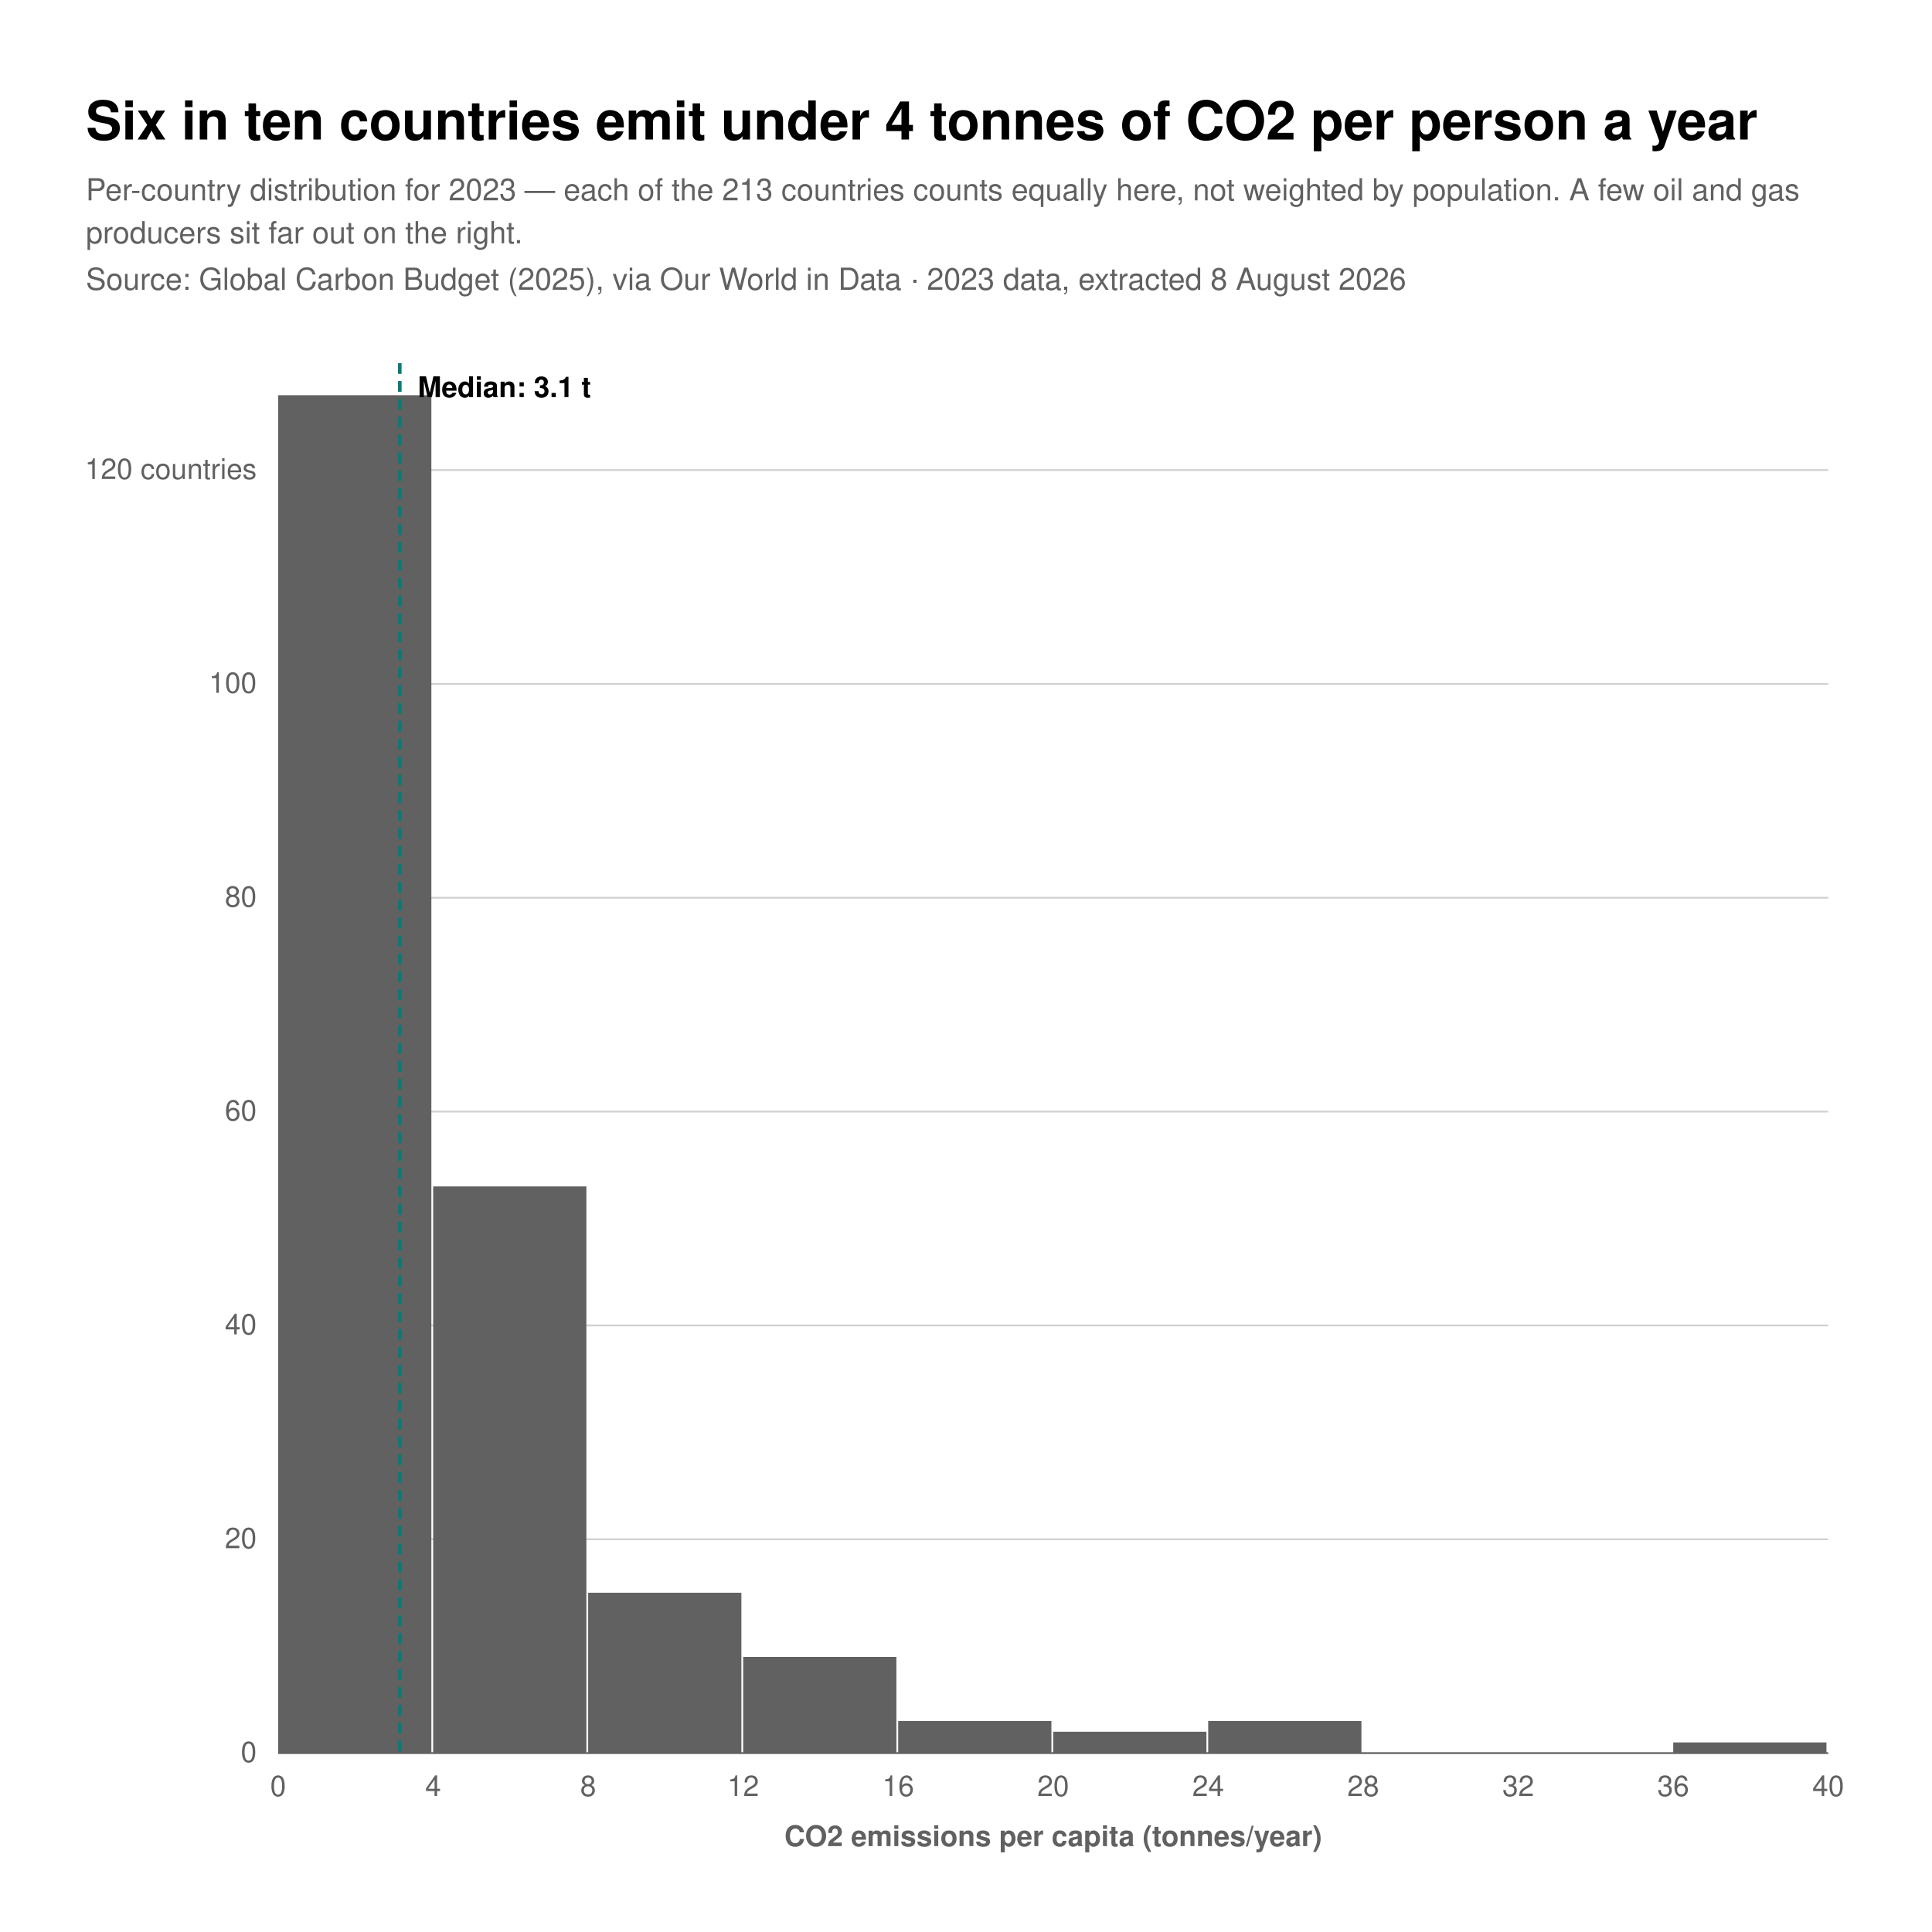
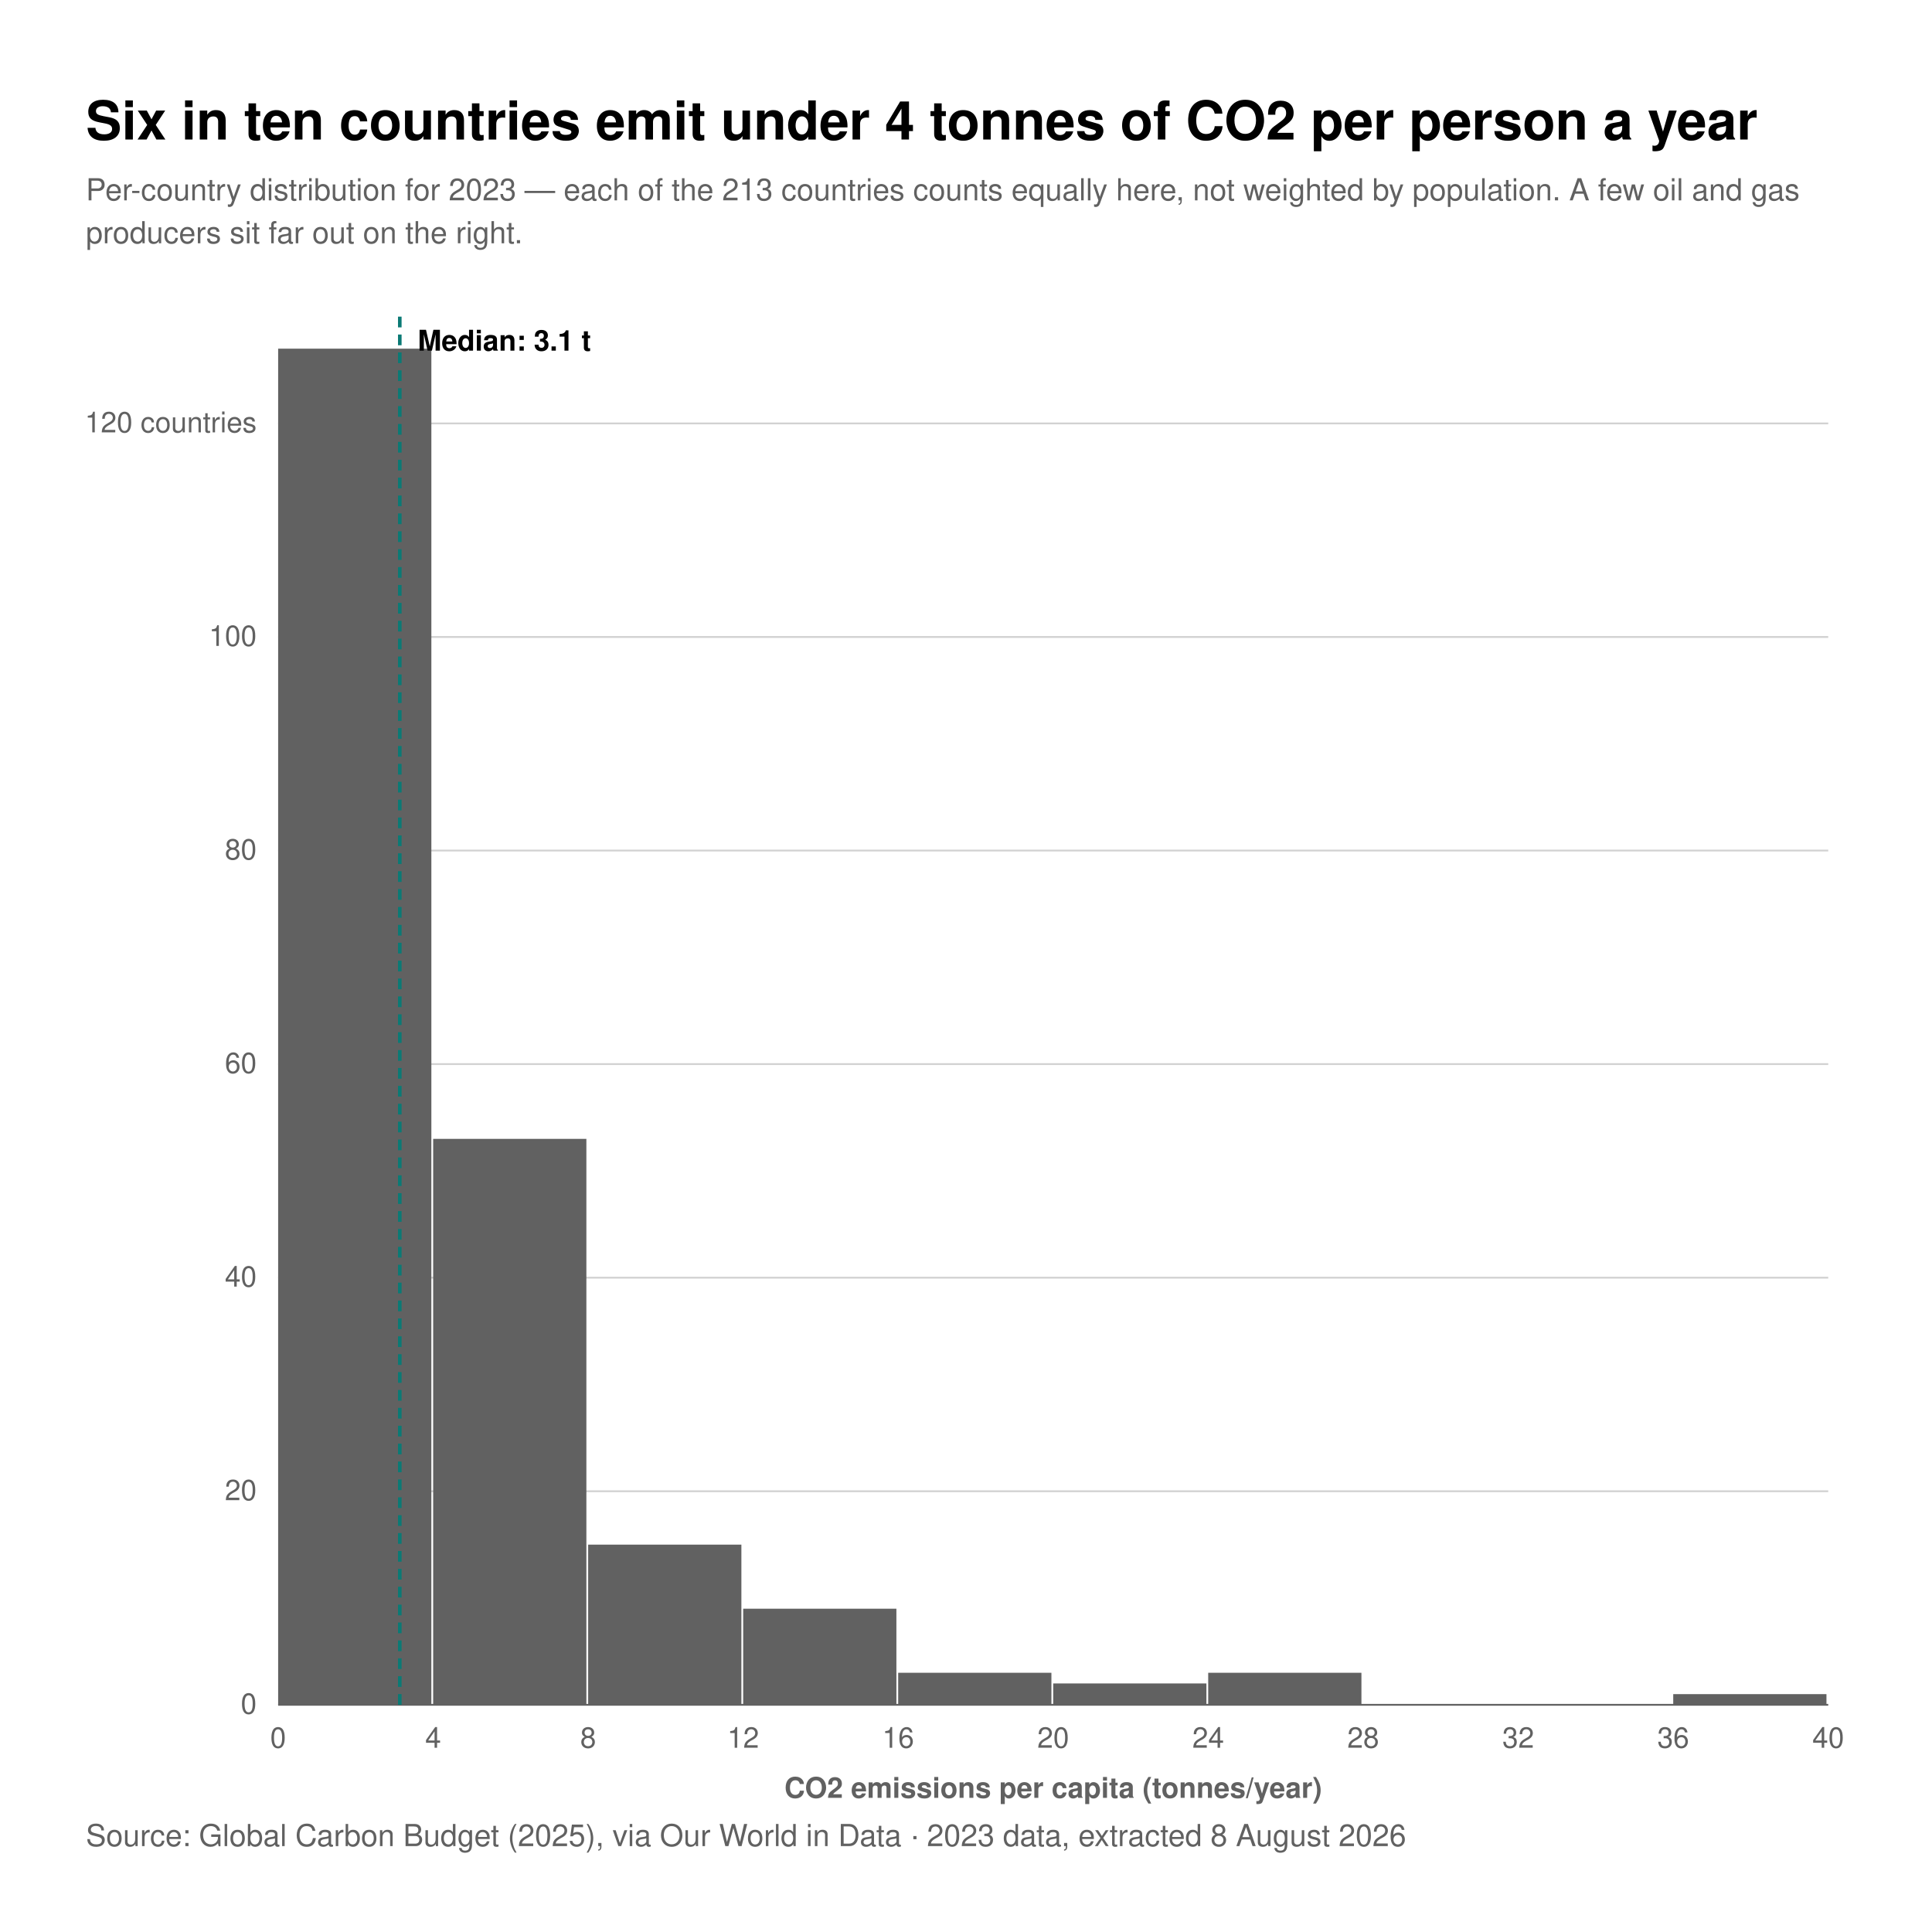
<svg xmlns="http://www.w3.org/2000/svg" width="1080" height="1080" viewBox="0 0 1080 1080" role="img" font-family="Helvetica, Arial, sans-serif">
  <rect x="0" y="0" width="1080" height="1080" fill="#FFFFFF" />
  <text x="48" y="78" fill="#000000" font-size="30" font-weight="700">Six in ten countries emit under 4 tonnes of CO2 per person a year</text>
  <text x="48" y="112" fill="#616161" font-size="17">Per-country distribution for 2023 — each of the 213 countries counts equally here, not weighted by population. A few oil and gas</text>
  <text x="48" y="136" fill="#616161" font-size="17">producers sit far out on the right.</text>
-   <text x="48" y="162" fill="#616161" font-size="17">Source: Global Carbon Budget (2025), via Our World in Data · 2023 data, extracted 8 August 2026</text>
+   <text x="48" y="1032" fill="#616161" font-size="17">Source: Global Carbon Budget (2025), via Our World in Data · 2023 data, extracted 8 August 2026</text>
  <g>
-     <line x1="155.484" x2="1022" y1="980" y2="980" stroke="#616161" stroke-width="1" />
-     <text x="143.484" y="985" fill="#616161" font-size="16" text-anchor="end">0</text>
+     <line x1="155.484" x2="1022" y1="953" y2="953" stroke="#616161" stroke-width="1" />
+     <text x="143.484" y="958" fill="#616161" font-size="16" text-anchor="end">0</text>
  </g>
  <g>
-     <line x1="155.484" x2="1022" y1="860.462" y2="860.462" stroke="#d1d1d1" stroke-width="1" />
-     <text x="143.484" y="865.462" fill="#616161" font-size="16" text-anchor="end">20</text>
+     <line x1="155.484" x2="1022" y1="833.615" y2="833.615" stroke="#d1d1d1" stroke-width="1" />
+     <text x="143.484" y="838.615" fill="#616161" font-size="16" text-anchor="end">20</text>
  </g>
  <g>
-     <line x1="155.484" x2="1022" y1="740.923" y2="740.923" stroke="#d1d1d1" stroke-width="1" />
-     <text x="143.484" y="745.923" fill="#616161" font-size="16" text-anchor="end">40</text>
+     <line x1="155.484" x2="1022" y1="714.231" y2="714.231" stroke="#d1d1d1" stroke-width="1" />
+     <text x="143.484" y="719.231" fill="#616161" font-size="16" text-anchor="end">40</text>
  </g>
  <g>
-     <line x1="155.484" x2="1022" y1="621.385" y2="621.385" stroke="#d1d1d1" stroke-width="1" />
-     <text x="143.484" y="626.385" fill="#616161" font-size="16" text-anchor="end">60</text>
+     <line x1="155.484" x2="1022" y1="594.846" y2="594.846" stroke="#d1d1d1" stroke-width="1" />
+     <text x="143.484" y="599.846" fill="#616161" font-size="16" text-anchor="end">60</text>
  </g>
  <g>
-     <line x1="155.484" x2="1022" y1="501.846" y2="501.846" stroke="#d1d1d1" stroke-width="1" />
-     <text x="143.484" y="506.846" fill="#616161" font-size="16" text-anchor="end">80</text>
+     <line x1="155.484" x2="1022" y1="475.462" y2="475.462" stroke="#d1d1d1" stroke-width="1" />
+     <text x="143.484" y="480.462" fill="#616161" font-size="16" text-anchor="end">80</text>
  </g>
  <g>
-     <line x1="155.484" x2="1022" y1="382.308" y2="382.308" stroke="#d1d1d1" stroke-width="1" />
-     <text x="143.484" y="387.308" fill="#616161" font-size="16" text-anchor="end">100</text>
+     <line x1="155.484" x2="1022" y1="356.077" y2="356.077" stroke="#d1d1d1" stroke-width="1" />
+     <text x="143.484" y="361.077" fill="#616161" font-size="16" text-anchor="end">100</text>
  </g>
  <g>
-     <line x1="155.484" x2="1022" y1="262.769" y2="262.769" stroke="#d1d1d1" stroke-width="1" />
-     <text x="143.484" y="267.769" fill="#616161" font-size="16" text-anchor="end">120 countries</text>
+     <line x1="155.484" x2="1022" y1="236.692" y2="236.692" stroke="#d1d1d1" stroke-width="1" />
+     <text x="143.484" y="241.692" fill="#616161" font-size="16" text-anchor="end">120 countries</text>
  </g>
-   <rect x="155.484" y="220.931" width="85.652" height="759.069" fill="#616161" />
-   <rect x="242.136" y="663.223" width="85.652" height="316.777" fill="#616161" />
-   <rect x="328.788" y="890.346" width="85.652" height="89.654" fill="#616161" />
-   <rect x="415.439" y="926.208" width="85.652" height="53.792" fill="#616161" />
-   <rect x="502.091" y="962.069" width="85.652" height="17.931" fill="#616161" />
-   <rect x="588.742" y="968.046" width="85.652" height="11.954" fill="#616161" />
-   <rect x="675.394" y="962.069" width="85.652" height="17.931" fill="#616161" />
-   <rect x="762.045" y="980" width="85.652" height="0" fill="#616161" />
-   <rect x="848.697" y="980" width="85.652" height="0" fill="#616161" />
-   <rect x="935.348" y="974.023" width="85.652" height="5.977" fill="#616161" />
-   <text x="155.484" y="1004" fill="#616161" font-size="16" text-anchor="middle">0</text>
-   <text x="242.136" y="1004" fill="#616161" font-size="16" text-anchor="middle">4</text>
-   <text x="328.788" y="1004" fill="#616161" font-size="16" text-anchor="middle">8</text>
-   <text x="415.439" y="1004" fill="#616161" font-size="16" text-anchor="middle">12</text>
-   <text x="502.091" y="1004" fill="#616161" font-size="16" text-anchor="middle">16</text>
-   <text x="588.742" y="1004" fill="#616161" font-size="16" text-anchor="middle">20</text>
-   <text x="675.394" y="1004" fill="#616161" font-size="16" text-anchor="middle">24</text>
-   <text x="762.045" y="1004" fill="#616161" font-size="16" text-anchor="middle">28</text>
-   <text x="848.697" y="1004" fill="#616161" font-size="16" text-anchor="middle">32</text>
-   <text x="935.348" y="1004" fill="#616161" font-size="16" text-anchor="middle">36</text>
-   <text x="1022" y="1004" fill="#616161" font-size="16" text-anchor="middle">40</text>
-   <text x="588.742" y="1032" fill="#616161" font-size="16" font-weight="600" text-anchor="middle">CO2 emissions per capita (tonnes/year)</text>
-   <line x1="223.488" x2="223.488" y1="203" y2="980" stroke="#0B7A75" stroke-width="2" stroke-dasharray="6 4" />
-   <text x="233.488" y="222" fill="#000000" font-size="16" font-weight="700">Median: 3.1 t</text>
+   <rect x="155.484" y="194.908" width="85.652" height="758.092" fill="#616161" />
+   <rect x="242.136" y="636.631" width="85.652" height="316.369" fill="#616161" />
+   <rect x="328.788" y="863.462" width="85.652" height="89.538" fill="#616161" />
+   <rect x="415.439" y="899.277" width="85.652" height="53.723" fill="#616161" />
+   <rect x="502.091" y="935.092" width="85.652" height="17.908" fill="#616161" />
+   <rect x="588.742" y="941.062" width="85.652" height="11.938" fill="#616161" />
+   <rect x="675.394" y="935.092" width="85.652" height="17.908" fill="#616161" />
+   <rect x="762.045" y="953" width="85.652" height="0" fill="#616161" />
+   <rect x="848.697" y="953" width="85.652" height="0" fill="#616161" />
+   <rect x="935.348" y="947.031" width="85.652" height="5.969" fill="#616161" />
+   <text x="155.484" y="977" fill="#616161" font-size="16" text-anchor="middle">0</text>
+   <text x="242.136" y="977" fill="#616161" font-size="16" text-anchor="middle">4</text>
+   <text x="328.788" y="977" fill="#616161" font-size="16" text-anchor="middle">8</text>
+   <text x="415.439" y="977" fill="#616161" font-size="16" text-anchor="middle">12</text>
+   <text x="502.091" y="977" fill="#616161" font-size="16" text-anchor="middle">16</text>
+   <text x="588.742" y="977" fill="#616161" font-size="16" text-anchor="middle">20</text>
+   <text x="675.394" y="977" fill="#616161" font-size="16" text-anchor="middle">24</text>
+   <text x="762.045" y="977" fill="#616161" font-size="16" text-anchor="middle">28</text>
+   <text x="848.697" y="977" fill="#616161" font-size="16" text-anchor="middle">32</text>
+   <text x="935.348" y="977" fill="#616161" font-size="16" text-anchor="middle">36</text>
+   <text x="1022" y="977" fill="#616161" font-size="16" text-anchor="middle">40</text>
+   <text x="588.742" y="1005" fill="#616161" font-size="16" font-weight="600" text-anchor="middle">CO2 emissions per capita (tonnes/year)</text>
+   <line x1="223.488" x2="223.488" y1="177" y2="953" stroke="#0B7A75" stroke-width="2" stroke-dasharray="6 4" />
+   <text x="233.488" y="196" fill="#000000" font-size="16" font-weight="700">Median: 3.1 t</text>
</svg>
